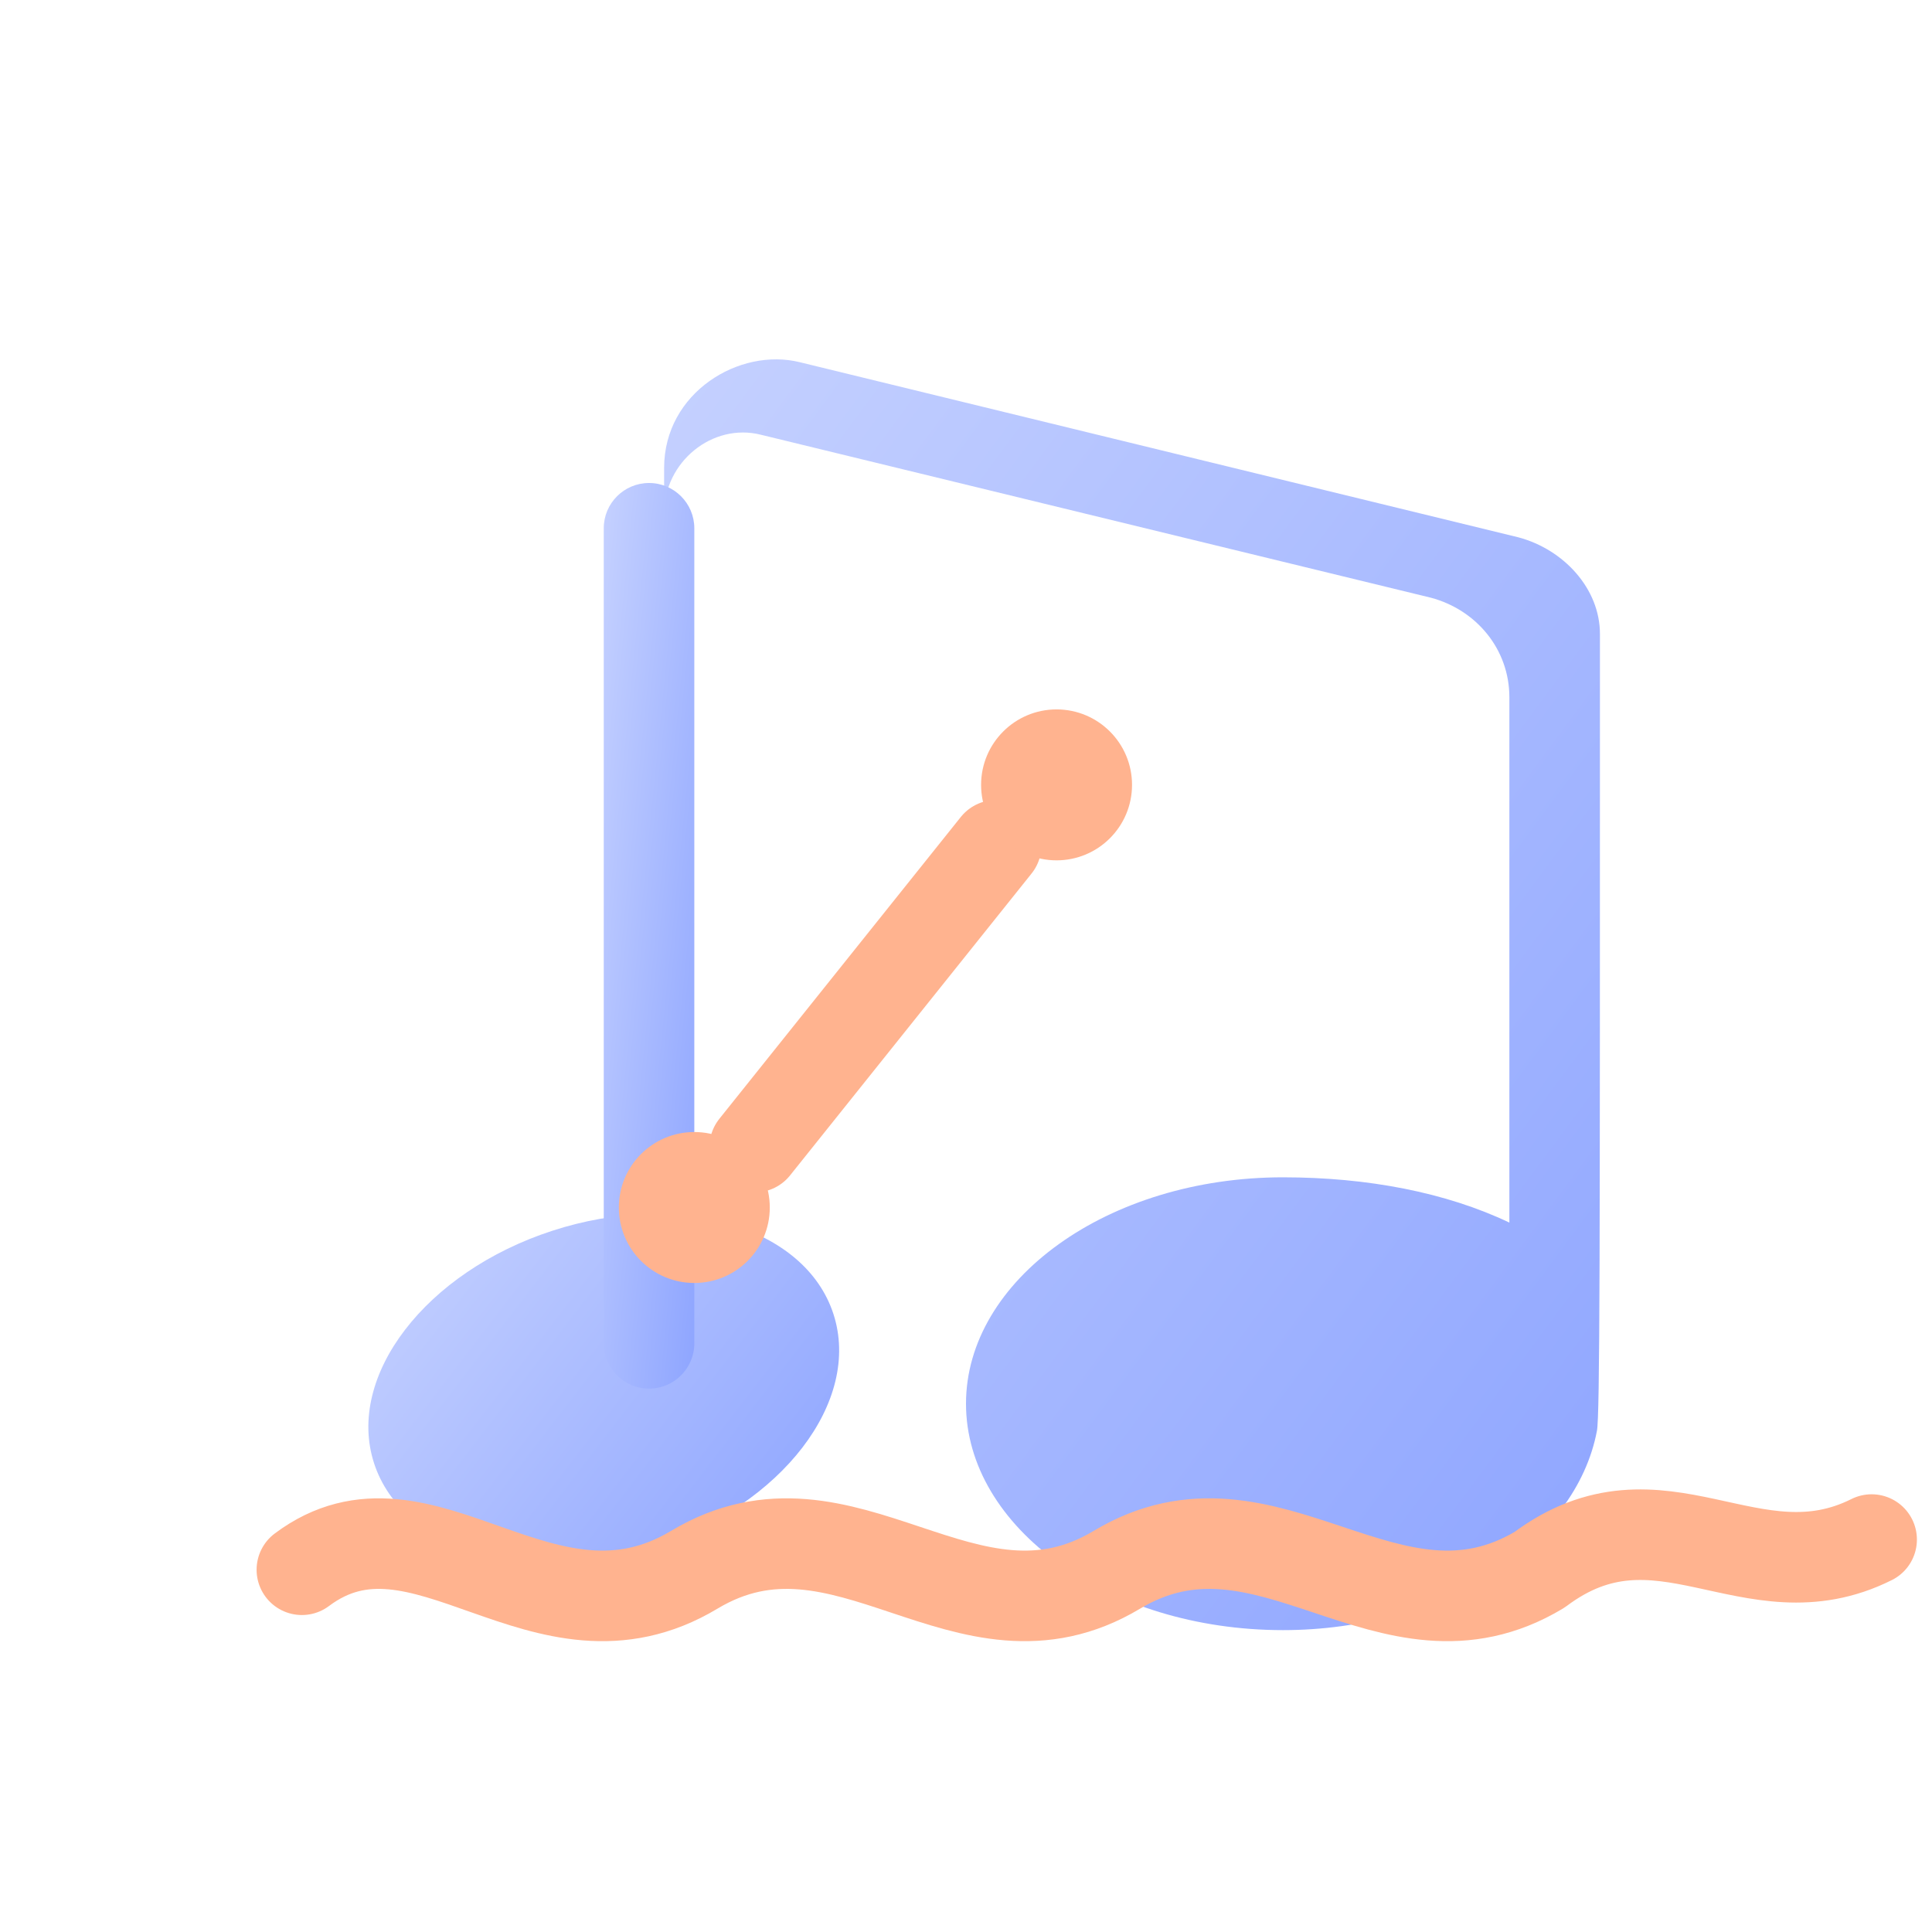
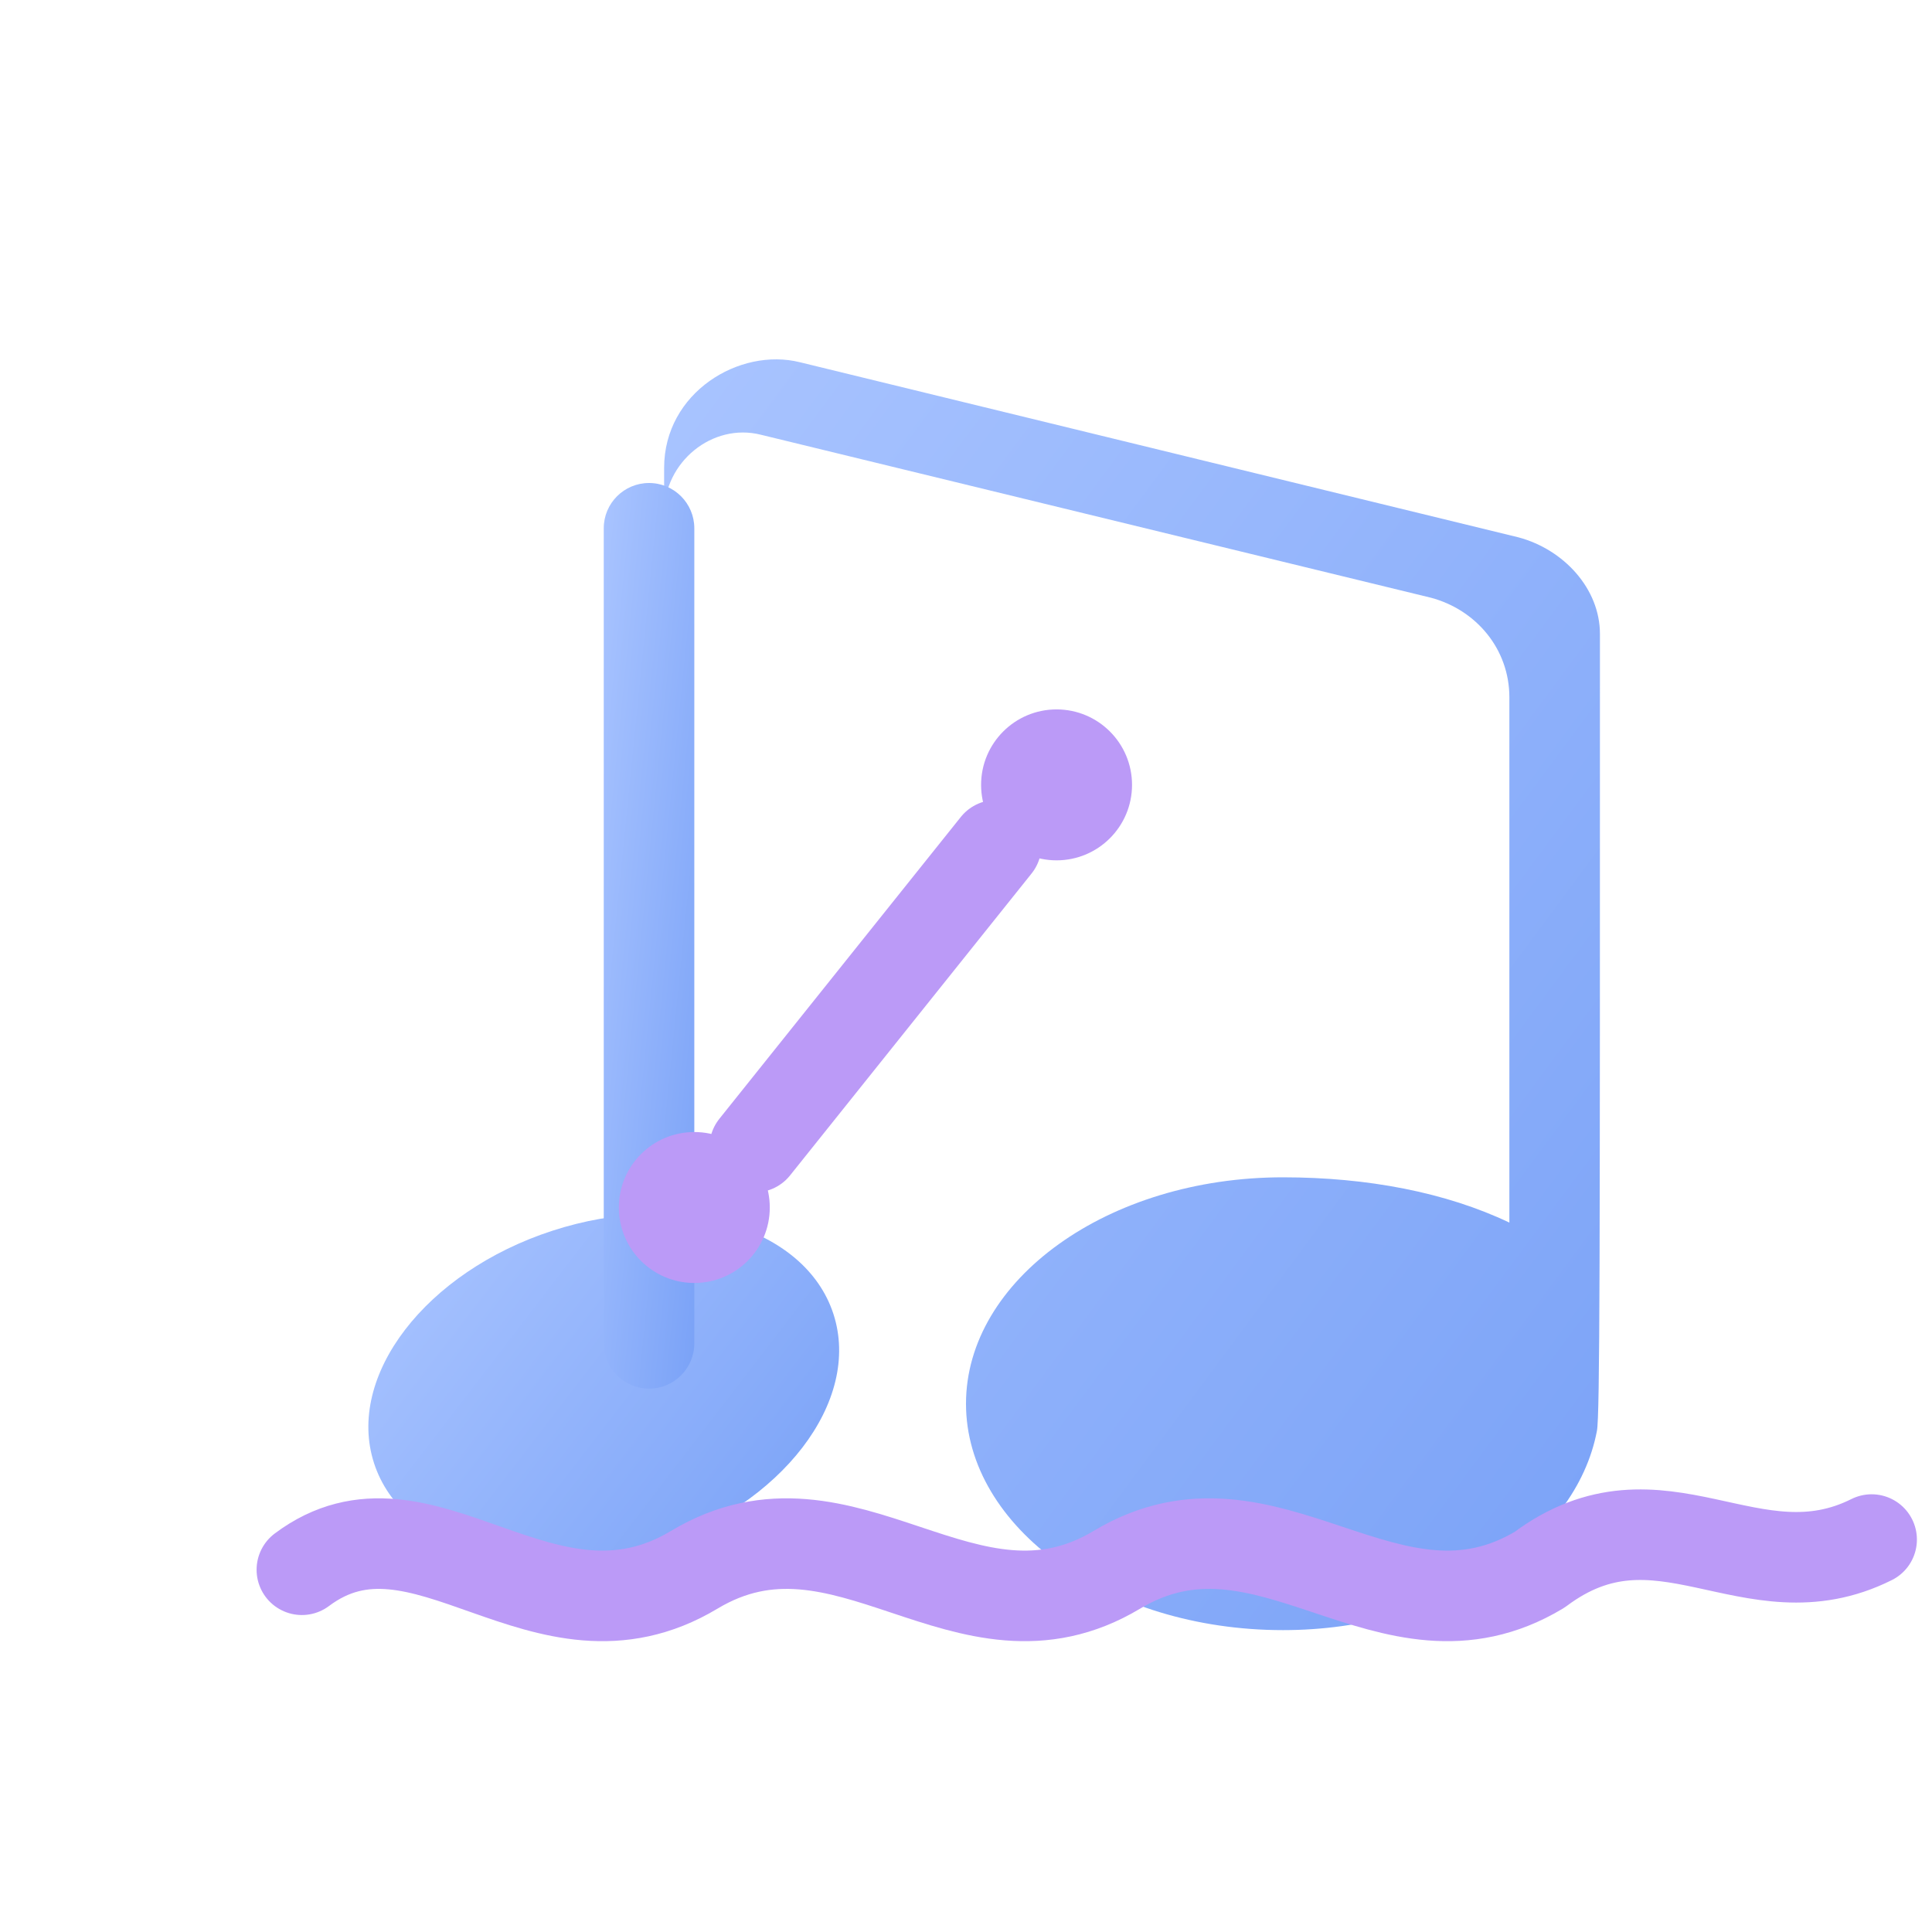
<svg xmlns="http://www.w3.org/2000/svg" viewBox="0 0 64 64" width="64" height="64" aria-hidden="true">
  <defs>
    <linearGradient id="note-grad" x1="0%" y1="0%" x2="100%" y2="100%">
-       <stop offset="0%" stop-color="#C5D1FF" />
-       <stop offset="100%" stop-color="#8EA5FF" />
+       <stop offset="0%" stop-color="#A9C4FF" />
+       <stop offset="100%" stop-color="#7AA2F7" />
    </linearGradient>
  </defs>
  <path fill="url(#note-grad)" d="M 22 17 C 22 15.3 23.6 14 25.2 14.4 L 47.4 19.8 C 48.9 20.2 50 21.5 50 23.1 L 50 40.5 C 47.9 39.5 45.3 39 42.5 39 C 36.7 39 32 42.4 32 46.5 C 32 50.6 36.7 54 42.5 54 C 47.8 54 52.2 51.1 52.9 47.4 C 53 46.9 53 41.5 53 22 L 53 21 C 53 19.5 51.8 18.2 50.3 17.8 L 26.5 12 C 24.5 11.5 22 13 22 15.5 Z" />
  <ellipse cx="20" cy="46" rx="8" ry="5.5" transform="rotate(-18 20 46)" fill="url(#note-grad)" />
  <rect x="20" y="16" width="3" height="30" fill="url(#note-grad)" rx="1.5" />
-   <path d="M 10 52 C 14 49, 18 55, 23 52 C 28 49, 32 55, 37 52 C 42 49, 46 55, 51 52 C 55 49, 58 53, 62 51" fill="none" stroke="#FFB38F" stroke-width="3" stroke-linecap="round" stroke-linejoin="round" />
-   <line x1="33" y1="28" x2="25" y2="38" stroke="#FFB38F" stroke-width="3" stroke-linecap="round" />
-   <circle cx="23" cy="40" r="2.5" fill="#FFB38F" />
-   <circle cx="35" cy="26" r="2.5" fill="#FFB38F" />
+   <path d="M 10 52 C 14 49, 18 55, 23 52 C 28 49, 32 55, 37 52 C 42 49, 46 55, 51 52 C 55 49, 58 53, 62 51" fill="none" stroke="#BB9AF7" stroke-width="3" stroke-linecap="round" stroke-linejoin="round" />
+   <line x1="33" y1="28" x2="25" y2="38" stroke="#BB9AF7" stroke-width="3" stroke-linecap="round" />
+   <circle cx="23" cy="40" r="2.5" fill="#BB9AF7" />
+   <circle cx="35" cy="26" r="2.5" fill="#BB9AF7" />
</svg>
